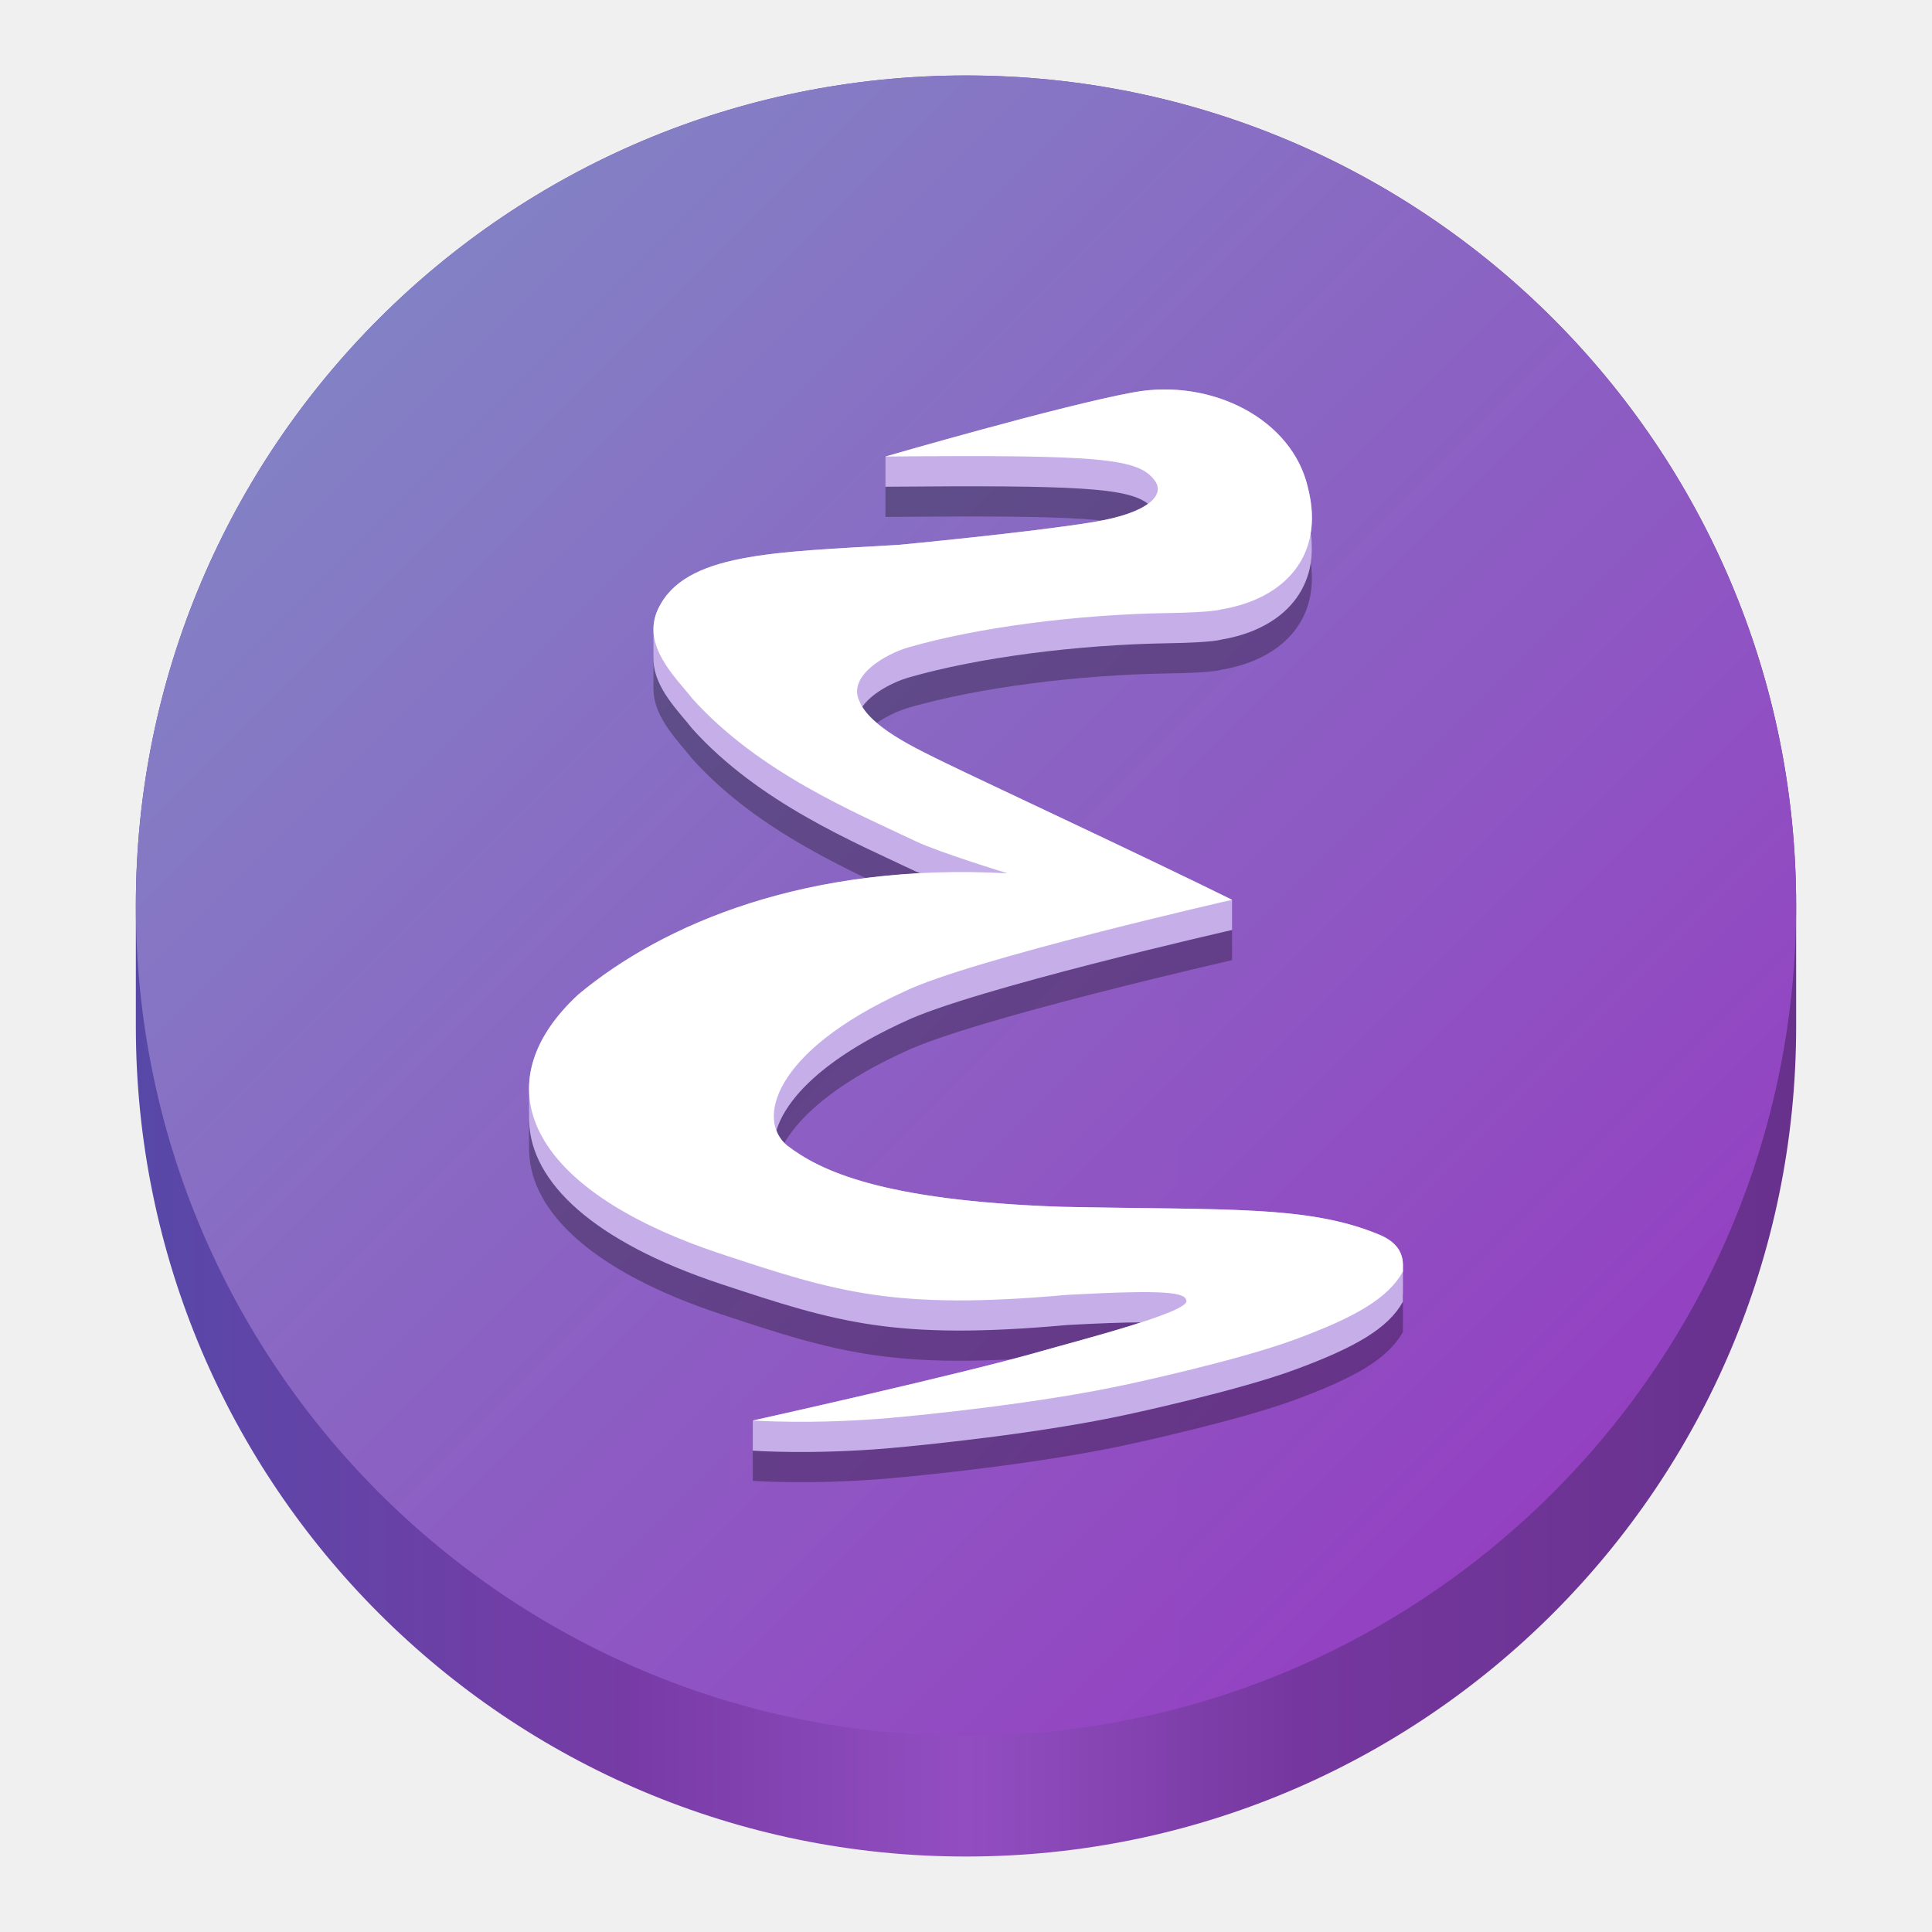
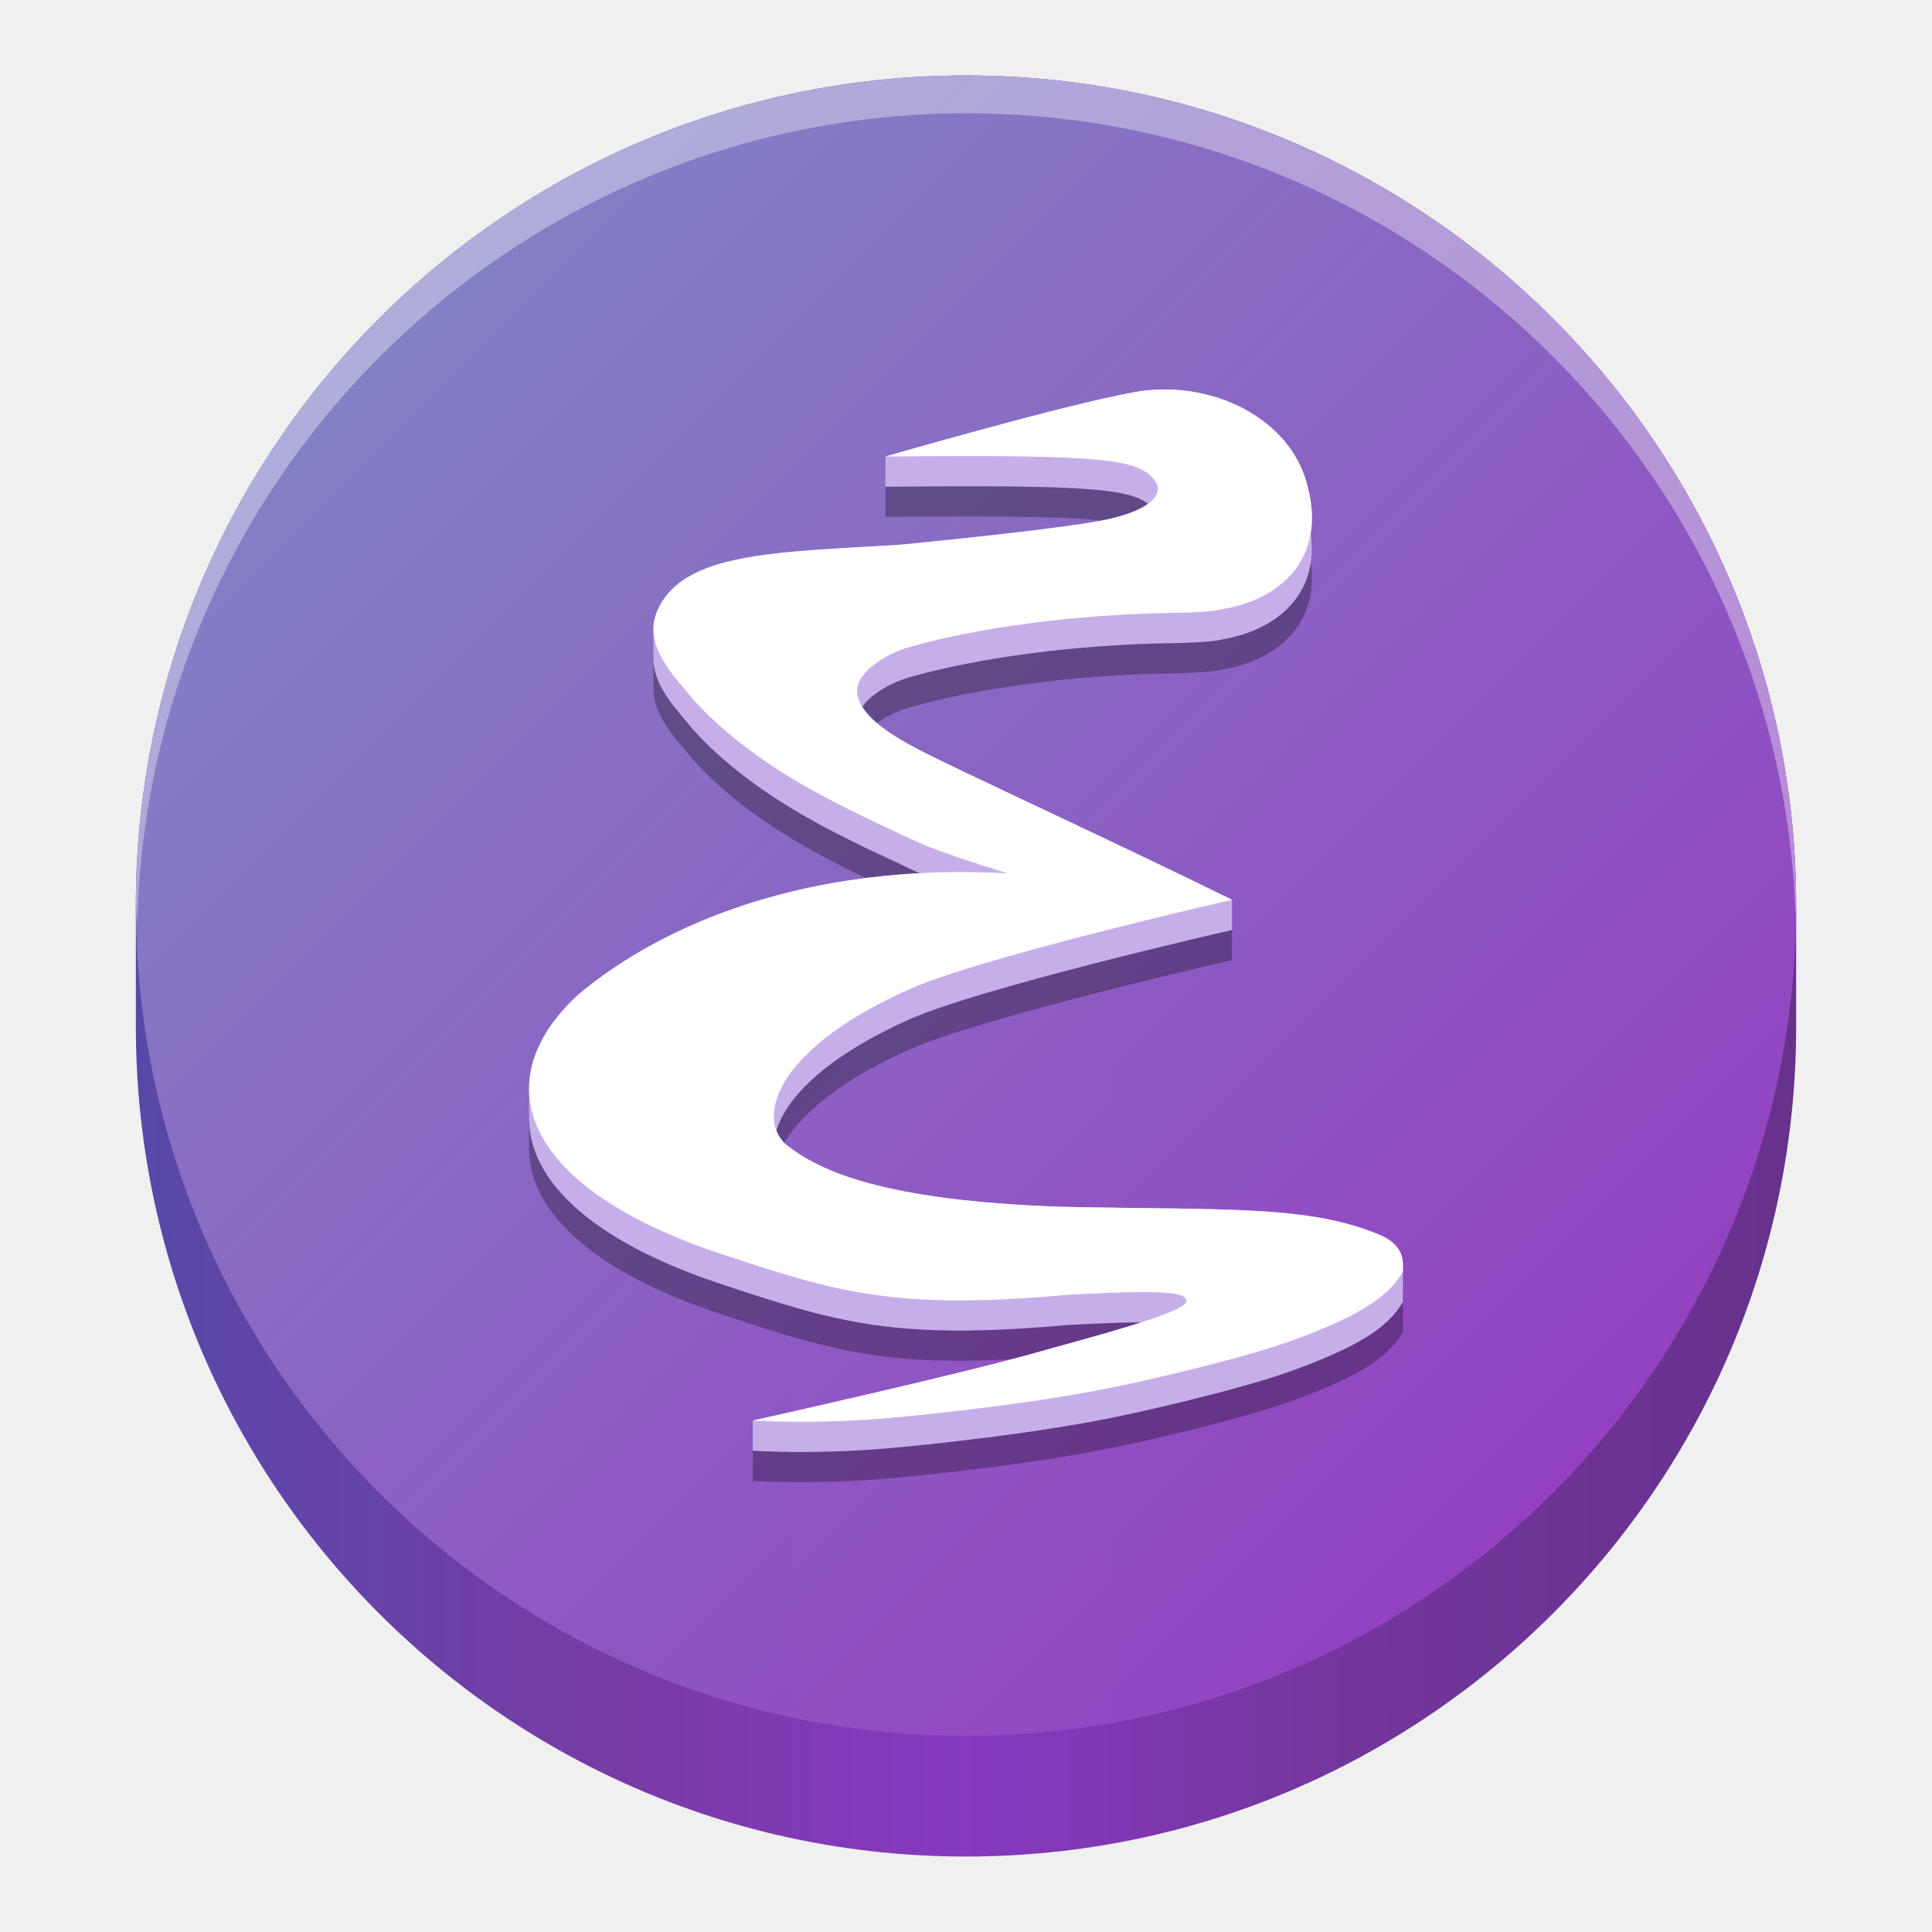
<svg xmlns="http://www.w3.org/2000/svg" xmlns:xlink="http://www.w3.org/1999/xlink" width="128" height="128" viewBox="0 0 128 128" version="1.1" id="svg5" xml:space="preserve">
  <defs id="defs2">
    <linearGradient id="linearGradient5042">
      <stop style="stop-color:#5748a7;stop-opacity:1;" offset="0" id="stop5038" />
      <stop style="stop-color:#783ba6;stop-opacity:1;" offset="0.3" id="stop12907" />
-       <stop style="stop-color:#924ec1;stop-opacity:1;" offset="0.5" id="stop7880" />
+       <stop style="stop-color:#8838c1;stop-opacity:1;" offset="0.5" id="stop7880" />
      <stop style="stop-color:#75379f;stop-opacity:1;" offset="0.7" id="stop12905" />
      <stop style="stop-color:#67318c;stop-opacity:1;" offset="1" id="stop5040" />
    </linearGradient>
    <linearGradient id="linearGradient623">
      <stop style="stop-color:#8381c5;stop-opacity:1" offset="0" id="stop619" />
      <stop style="stop-color:#953ec1;stop-opacity:0.996" offset="1" id="stop621" />
    </linearGradient>
    <linearGradient y2="236" x2="96" y1="236" x1="32" gradientTransform="translate(604.8168,170.5864)" gradientUnits="userSpaceOnUse" id="linearGradient1099" xlink:href="#linearGradient1036" />
    <linearGradient id="linearGradient1036">
      <stop id="stop1032" offset="0" style="stop-color:#d5d3cf;stop-opacity:1;" />
      <stop id="stop1034" offset="1" style="stop-color:#f6f5f4;stop-opacity:1" />
    </linearGradient>
    <radialGradient r="32" fy="-76" fx="-244" cy="-76" cx="-244" gradientTransform="matrix(0.8833333,0,0,0.8833333,-460.3502,463.1197)" gradientUnits="userSpaceOnUse" id="radialGradient1103" xlink:href="#linearGradient1069" />
    <linearGradient id="linearGradient1069">
      <stop id="stop1065" offset="0" style="stop-color:#d5d3cf;stop-opacity:1" />
      <stop id="stop1067-1" offset="1" style="stop-color:#949390;stop-opacity:1" />
    </linearGradient>
    <linearGradient gradientUnits="userSpaceOnUse" y2="232" x2="64" y1="262.5" x1="64" id="linearGradient1027" xlink:href="#linearGradient1025" gradientTransform="translate(-470.5864,432.8168)" />
    <linearGradient id="linearGradient1025">
      <stop id="stop1021" offset="0" style="stop-color:#9a9996;stop-opacity:1" />
      <stop id="stop1023" offset="1" style="stop-color:#77767b;stop-opacity:1" />
    </linearGradient>
    <clipPath clipPathUnits="userSpaceOnUse" id="clipPath1609-7">
      <path id="path1611-5" d="m 252,116 28,-28 v -8 h -36 v 36 z" style="fill:#e74747;stroke:none;stroke-width:0.25px;stroke-linecap:butt;stroke-linejoin:miter;stroke-opacity:1" />
    </clipPath>
    <radialGradient r="32" fy="-76" fx="-244" cy="-76" cx="-244" gradientTransform="matrix(0.8833333,0,0,0.8833333,-460.3502,463.1197)" gradientUnits="userSpaceOnUse" id="radialGradient1103-5" xlink:href="#linearGradient1069" />
    <clipPath clipPathUnits="userSpaceOnUse" id="clipPath1609-7-7">
      <path id="path1611-5-0" d="m 252,116 28,-28 v -8 h -36 v 36 z" style="fill:#e74747;stroke:none;stroke-width:0.25px;stroke-linecap:butt;stroke-linejoin:miter;stroke-opacity:1" />
    </clipPath>
    <clipPath clipPathUnits="userSpaceOnUse" id="clipPath744">
      <rect style="fill:#1e88e5;fill-opacity:1;stroke-width:0.265" id="rect746" width="541.867" height="541.867" x="0" y="1.5987212e-14" rx="79.375" ry="79.375" />
    </clipPath>
    <clipPath clipPathUnits="userSpaceOnUse" id="clipPath62">
      <rect style="fill:#1e88e5;fill-opacity:1;stroke-width:0.265" id="rect64" width="541.867" height="541.867" x="2.2507105e-05" y="-0.422" rx="79.375" ry="79.375" />
    </clipPath>
    <radialGradient r="32" fy="-76" fx="-244" cy="-76" cx="-244" gradientTransform="matrix(0.8833333,0,0,0.8833333,-460.3502,463.1197)" gradientUnits="userSpaceOnUse" id="radialGradient1103-6" xlink:href="#linearGradient1069" />
    <clipPath clipPathUnits="userSpaceOnUse" id="clipPath1609-7-2">
      <path id="path1611-5-3" d="m 252,116 28,-28 v -8 h -36 v 36 z" style="fill:#e74747;stroke:none;stroke-width:0.25px;stroke-linecap:butt;stroke-linejoin:miter;stroke-opacity:1" />
    </clipPath>
    <clipPath clipPathUnits="userSpaceOnUse" id="clipPath961">
      <rect style="fill:#00c853;stroke:none;stroke-width:0.529" id="rect963" width="541.867" height="541.867" x="1.4210855e-14" y="2.717972e-05" rx="79.375" ry="79.375" />
    </clipPath>
    <radialGradient r="32" fy="-76" fx="-244" cy="-76" cx="-244" gradientTransform="matrix(0.8833333,0,0,0.8833333,-460.3502,463.1197)" gradientUnits="userSpaceOnUse" id="radialGradient1103-56" xlink:href="#linearGradient1069" />
    <clipPath clipPathUnits="userSpaceOnUse" id="clipPath1440">
      <circle style="display:inline;opacity:1;vector-effect:none;fill:none;fill-opacity:1;stroke:#000000;stroke-width:2;stroke-linecap:butt;stroke-linejoin:miter;stroke-miterlimit:4;stroke-dasharray:none;stroke-dashoffset:0;stroke-opacity:1;marker:none;marker-start:none;marker-mid:none;marker-end:none;paint-order:normal;enable-background:new" id="circle1442" cx="-134.35" cy="193.747" r="24" transform="rotate(-45)" />
    </clipPath>
    <clipPath clipPathUnits="userSpaceOnUse" id="clipPath1430">
      <circle style="display:inline;opacity:1;vector-effect:none;fill:none;fill-opacity:1;stroke:#000000;stroke-width:2;stroke-linecap:butt;stroke-linejoin:miter;stroke-miterlimit:4;stroke-dasharray:none;stroke-dashoffset:0;stroke-opacity:1;marker:none;marker-start:none;marker-mid:none;marker-end:none;paint-order:normal;enable-background:new" id="circle1432" cx="12" cy="232" r="24" />
    </clipPath>
    <clipPath clipPathUnits="userSpaceOnUse" id="clipPath1440-9">
      <circle style="display:inline;opacity:1;vector-effect:none;fill:none;fill-opacity:1;stroke:#000000;stroke-width:2;stroke-linecap:butt;stroke-linejoin:miter;stroke-miterlimit:4;stroke-dasharray:none;stroke-dashoffset:0;stroke-opacity:1;marker:none;marker-start:none;marker-mid:none;marker-end:none;paint-order:normal;enable-background:new" id="circle1442-5" cx="-134.35" cy="193.747" r="24" transform="rotate(-45)" />
    </clipPath>
    <clipPath clipPathUnits="userSpaceOnUse" id="clipPath1430-1">
      <circle style="display:inline;opacity:1;vector-effect:none;fill:none;fill-opacity:1;stroke:#000000;stroke-width:2;stroke-linecap:butt;stroke-linejoin:miter;stroke-miterlimit:4;stroke-dasharray:none;stroke-dashoffset:0;stroke-opacity:1;marker:none;marker-start:none;marker-mid:none;marker-end:none;paint-order:normal;enable-background:new" id="circle1432-8" cx="12" cy="232" r="24" />
    </clipPath>
    <clipPath clipPathUnits="userSpaceOnUse" id="clipPath2024">
      <rect style="opacity:1;vector-effect:none;fill:#63452c;fill-opacity:1;stroke:none;stroke-width:4;stroke-linecap:round;stroke-linejoin:round;stroke-miterlimit:4;stroke-dasharray:none;stroke-dashoffset:0;stroke-opacity:1" id="rect2026" width="74" height="98" x="6" y="196" />
    </clipPath>
    <linearGradient id="linearGradient914">
      <stop id="stop910" offset="0" style="stop-color:#f6f5f4;stop-opacity:0.437" />
      <stop id="stop912" offset="1" style="stop-color:#deddda;stop-opacity:0;" />
    </linearGradient>
    <radialGradient gradientTransform="matrix(2.608696,0,0,1.841036,-102.9565,-748.9467)" gradientUnits="userSpaceOnUse" r="46" fy="296" fx="64" cy="296" cx="64" id="radialGradient916" xlink:href="#linearGradient914" />
    <clipPath clipPathUnits="userSpaceOnUse" id="clipPath11543">
      <rect style="fill:#f0c04e;fill-opacity:1;stroke:none;stroke-width:0.529" id="rect11545" width="541.867" height="541.867" x="1.4746095e-06" y="6.4330168e-05" rx="79.375" ry="79.375" />
    </clipPath>
    <style id="style374">.cls-1{fill:url(#linear-gradient);}.cls-2{opacity:0.35;fill:url(#radial-gradient);}.cls-2,.cls-4{isolation:isolate;}.cls-3{fill:url(#linear-gradient-2);}.cls-4{opacity:0.41;fill:url(#radial-gradient-2);}.cls-5{fill:url(#radial-gradient-3);}.cls-6{fill:url(#radial-gradient-4);}</style>
    <linearGradient id="linear-gradient" x1="63.33" y1="84.03" x2="241.67" y2="84.03" gradientTransform="matrix(1,0,0,-1,0,266)" gradientUnits="userSpaceOnUse">
      <stop offset="0" stop-color="#0c59a4" id="stop376" />
      <stop offset="1" stop-color="#114a8b" id="stop378" />
    </linearGradient>
    <radialGradient id="radial-gradient" cx="161.83" cy="68.91" r="95.38" gradientTransform="matrix(1,0,0,-0.95,0,248.84)" gradientUnits="userSpaceOnUse">
      <stop offset="0.72" stop-opacity="0" id="stop381" />
      <stop offset="0.95" stop-opacity="0.53" id="stop383" />
      <stop offset="1" id="stop385" />
    </radialGradient>
    <linearGradient id="linear-gradient-2" x1="157.35" y1="161.39" x2="45.96" y2="40.06" gradientTransform="matrix(1,0,0,-1,0,266)" gradientUnits="userSpaceOnUse">
      <stop offset="0" stop-color="#1b9de2" id="stop388" />
      <stop offset="0.16" stop-color="#1595df" id="stop390" />
      <stop offset="0.67" stop-color="#0680d7" id="stop392" />
      <stop offset="1" stop-color="#0078d4" id="stop394" />
    </linearGradient>
    <radialGradient id="radial-gradient-2" cx="-340.29" cy="62.99" r="143.24" gradientTransform="matrix(0.15,-0.99,-0.8,-0.12,176.64,-125.4)" gradientUnits="userSpaceOnUse">
      <stop offset="0.76" stop-opacity="0" id="stop397" />
      <stop offset="0.95" stop-opacity="0.5" id="stop399" />
      <stop offset="1" id="stop401" />
    </radialGradient>
    <radialGradient id="radial-gradient-3" cx="113.37" cy="570.21" r="202.43" gradientTransform="matrix(-0.04,1,2.13,0.08,-1179.54,-106.69)" gradientUnits="userSpaceOnUse">
      <stop offset="0" stop-color="#35c1f1" id="stop404" />
      <stop offset="0.11" stop-color="#34c1ed" id="stop406" />
      <stop offset="0.23" stop-color="#2fc2df" id="stop408" />
      <stop offset="0.31" stop-color="#2bc3d2" id="stop410" />
      <stop offset="0.67" stop-color="#36c752" id="stop412" />
    </radialGradient>
    <radialGradient id="radial-gradient-4" cx="376.52" cy="567.97" r="97.34" gradientTransform="matrix(0.28,0.96,0.78,-0.23,-303.76,-148.5)" gradientUnits="userSpaceOnUse">
      <stop offset="0" stop-color="#66eb6e" id="stop415" />
      <stop offset="1" stop-color="#66eb6e" stop-opacity="0" id="stop417" />
    </radialGradient>
    <clipPath clipPathUnits="userSpaceOnUse" id="clipPath1260">
      <rect style="fill:#bbdefb;fill-opacity:1;stroke:none;stroke-width:0.529" id="rect1262" width="541.867" height="541.867" x="2.9492187e-06" y="3.9968629e-05" rx="79.375" ry="79.375" />
    </clipPath>
    <clipPath clipPathUnits="userSpaceOnUse" id="clipPath16285">
      <rect style="fill:#bbdefb;fill-opacity:1;stroke:none;stroke-width:0.529" id="rect16287" width="541.867" height="541.867" x="0" y="6.4807005e-05" rx="79.375" ry="79.375" />
    </clipPath>
    <clipPath clipPathUnits="userSpaceOnUse" id="clipPath990">
      <rect style="fill:#bbdefb;fill-opacity:1;stroke:none;stroke-width:0.529" id="rect992" width="487.68" height="487.68" x="27.093" y="27.093" rx="71.438" ry="71.438" />
    </clipPath>
    <linearGradient id="linearGradient4292">
      <stop id="stop4294" offset="0" style="stop-color:#411f5d;stop-opacity:1" />
      <stop id="stop4296" offset="1" style="stop-color:#5b2a85;stop-opacity:1" />
    </linearGradient>
    <linearGradient id="linearGradient4284">
      <stop offset="0" style="stop-color:#8381c5;stop-opacity:1" id="stop4286" />
      <stop id="stop4290" style="stop-color:#7e55b3;stop-opacity:0.996" offset="0.566" />
      <stop offset="1" style="stop-color:#a52ecb;stop-opacity:0.992" id="stop4288" />
    </linearGradient>
    <linearGradient id="linearGradient4898">
      <stop id="stop4278" style="stop-color:#bab8db;stop-opacity:1" offset="0" />
      <stop id="stop4280" style="stop-color:#5955a9;stop-opacity:0.992" offset="1" />
    </linearGradient>
    <linearGradient id="linearGradient3294">
      <stop offset="0" style="stop-color:#6376e6;stop-opacity:1" id="stop3296" />
      <stop offset="0.501" style="stop-color:#222989;stop-opacity:1" id="stop3302" />
      <stop offset="1" style="stop-color:#00003d;stop-opacity:1" id="stop3298" />
    </linearGradient>
    <linearGradient id="linearGradient3284">
      <stop offset="0" style="stop-color:#000000;stop-opacity:1" id="stop3286" />
      <stop offset="0.848" style="stop-color:#000000;stop-opacity:0.498" id="stop3292" />
      <stop offset="1" style="stop-color:#000000;stop-opacity:0" id="stop3288" />
    </linearGradient>
    <linearGradient id="linearGradient3274">
      <stop offset="0" style="stop-color:#000000;stop-opacity:1" id="stop3276" />
      <stop offset="1" style="stop-color:#000000;stop-opacity:0" id="stop3278" />
    </linearGradient>
    <linearGradient id="linearGradient3242">
      <stop offset="0" style="stop-color:#282828;stop-opacity:1" id="stop3244" />
      <stop offset="0.393" style="stop-color:#808080;stop-opacity:1" id="stop3252" />
      <stop offset="1" style="stop-color:#d9d9d9;stop-opacity:1" id="stop3246" />
    </linearGradient>
    <linearGradient id="linearGradient3202">
      <stop offset="0" style="stop-color:#2b2b2b;stop-opacity:1" id="stop3204" />
      <stop offset="0.5" style="stop-color:#828383;stop-opacity:1" id="stop3250" />
      <stop offset="1" style="stop-color:#dadbdb;stop-opacity:1" id="stop3206" />
    </linearGradient>
    <linearGradient id="linearGradient4966">
      <stop offset="0" style="stop-color:#b6b3d8;stop-opacity:1" id="stop4968" />
      <stop offset="1" style="stop-color:#b6b3d8;stop-opacity:0" id="stop4970" />
    </linearGradient>
    <linearGradient id="linearGradient4876">
      <stop offset="0" style="stop-color:#d3d2e8;stop-opacity:1" id="stop4878" />
      <stop offset="1" style="stop-color:#5955a9;stop-opacity:0.992" id="stop4880" />
    </linearGradient>
    <radialGradient gradientTransform="matrix(0.6817439,0,0,0.5905355,-3.852371,-28.93527)" gradientUnits="userSpaceOnUse" xlink:href="#linearGradient4898" id="radialGradient4892" fy="-108.969" fx="20.952" r="266.765" cy="-108.969" cx="20.952" />
    <radialGradient gradientTransform="matrix(1,0,0,0.1854103,0,383.8849)" gradientUnits="userSpaceOnUse" xlink:href="#linearGradient3274" id="radialGradient4944" fy="471.262" fx="233.888" r="170.494" cy="471.262" cx="233.888" />
    <radialGradient gradientTransform="matrix(1,0,0,0.9121621,0,32.65495)" gradientUnits="userSpaceOnUse" xlink:href="#linearGradient4966" id="radialGradient4972" fy="371.764" fx="299.701" r="76.696" cy="371.764" cx="299.701" />
    <radialGradient gradientTransform="matrix(0.414705,0.3300575,-0.5059004,0.6356454,346.9531,49.47959)" gradientUnits="userSpaceOnUse" xlink:href="#linearGradient3202" id="radialGradient3210" fy="390.452" fx="289.441" r="17.677" cy="390.452" cx="289.441" />
    <radialGradient gradientTransform="matrix(0.414705,0.3300575,-0.5059004,0.6356454,448.4101,-65.39807)" gradientUnits="userSpaceOnUse" xlink:href="#linearGradient3202" id="radialGradient3238" fy="382.148" fx="283.507" r="17.677" cy="382.148" cx="283.507" />
    <radialGradient gradientTransform="matrix(-6.5565014e-2,-5.9721765e-2,1.687102,-1.85217,171.9077,540.5147)" gradientUnits="userSpaceOnUse" xlink:href="#linearGradient3242" id="radialGradient3248" fy="181.19" fx="418.456" r="63.069" cy="181.19" cx="418.456" />
    <radialGradient gradientTransform="matrix(0.4055116,-3.3440123e-2,0.1034174,4.398869,177.2325,-1191.665)" gradientUnits="userSpaceOnUse" xlink:href="#linearGradient3274" id="radialGradient3268" fy="357.336" fx="354.517" r="33.712" cy="357.336" cx="354.517" />
    <radialGradient gradientTransform="matrix(-0.1339874,-0.1146812,0.3079048,-0.3597394,444.2359,395.0385)" gradientUnits="userSpaceOnUse" xlink:href="#linearGradient3274" id="radialGradient3280" fy="223.555" fx="510.585" r="132.283" cy="223.555" cx="510.585" />
    <radialGradient gradientTransform="matrix(-1.249757,1.37983,-9.6289463e-2,-7.2974479e-2,674.3826,-70.59068)" gradientUnits="userSpaceOnUse" xlink:href="#linearGradient3284" id="radialGradient3290" fy="-158.178" fx="284.467" r="110.297" cy="-158.178" cx="284.467" />
    <radialGradient gradientTransform="matrix(-0.1008165,-8.0872321e-2,1.074531,-1.339525,13.84329,784.7929)" gradientUnits="userSpaceOnUse" xlink:href="#linearGradient3294" id="radialGradient3300" fy="356.623" fx="425.51" r="143.342" cy="356.623" cx="425.51" />
    <filter height="1.106" y="-0.053" width="1.107" x="-0.054" id="filter4350" style="color-interpolation-filters:sRGB">
      <feGaussianBlur id="feGaussianBlur4352" stdDeviation="8.785" />
    </filter>
    <linearGradient y2="300.74" x2="236.614" y1="-161.851" x1="-122.202" spreadMethod="pad" gradientTransform="matrix(0.1759511,0,0,0.1667539,-57.8909,62.66844)" gradientUnits="userSpaceOnUse" id="linearGradient4245" xlink:href="#linearGradient4284" />
    <linearGradient y2="66.018" x2="173.945" y1="396.607" x1="447.809" gradientTransform="matrix(0.1987019,0,0,0.1987019,-106.8135,12.78277)" gradientUnits="userSpaceOnUse" id="linearGradient4247" xlink:href="#linearGradient4292" />
    <linearGradient xlink:href="#linearGradient623" id="linearGradient625" x1="25.109" y1="21.109" x2="106.685" y2="102.685" gradientUnits="userSpaceOnUse" />
    <linearGradient xlink:href="#linearGradient5042" id="linearGradient5044" x1="9" y1="115" x2="119" y2="115" gradientUnits="userSpaceOnUse" />
  </defs>
  <g id="layer2">
    <path id="circle1035" style="fill:url(#linearGradient5044);fill-opacity:1" d="M 64 5 A 55 55 0 0 0 9 60 L 9 68 A 55 55 0 0 0 64 123 A 55 55 0 0 0 119 68 L 119 60 A 55 55 0 0 0 64 5 z " />
    <circle style="fill:url(#linearGradient625);fill-opacity:1;stroke-width:1" id="path953" cx="64" cy="60" r="55" />
    <text xml:space="preserve" style="font-style:normal;font-variant:normal;font-weight:normal;font-stretch:normal;font-size:40px;line-height:1.25;font-family:'DejaVu Math TeX Gyre';-inkscape-font-specification:'DejaVu Math TeX Gyre';fill:#000000;fill-opacity:1;stroke:none" x="57.303" y="70.245" id="text3441">
      <tspan id="tspan3439" x="57.303" y="70.245" />
    </text>
    <text xml:space="preserve" style="font-size:40px;line-height:1.25;font-family:Caladea;-inkscape-font-specification:Caladea" x="43.169" y="70.812" id="text13903">
      <tspan id="tspan13901" x="43.169" y="70.812" />
    </text>
    <rect style="display:none;fill:none;stroke-width:0.201" id="rect4772" y="12.315" x="-107.39" height="103.091" width="103.091" />
    <g style="display:none" id="g4788" transform="matrix(0.2013497,0,0,0.2013497,-107.4245,12.27435)">
      <g style="display:inline" id="g4790" />
    </g>
    <g style="display:none" id="g4806" transform="matrix(0.2013497,0,0,0.2013497,-107.4245,12.27435)">
      <g style="display:inline" id="g4808">
        <path style="display:none;fill:#050505" id="path4810" d="m 349.098,256.651 c -0.265,-0.254 37.637,27.605 39.421,25.012 6.362,-9.252 82.046,-93.137 84.784,-116.236 0.242,-2.003 -0.516,-4.096 -0.516,-4.096 0,0 -1.19,-0.144 -6.325,-4.314 -2.692,-2.192 -5.483,-4.581 -5.483,-4.581 -16.054,0.998 -57.885,41.559 -111.062,103.568" />
      </g>
    </g>
    <g id="g14621" transform="translate(2.4e-5,-3.195191)">
      <path id="path14616" style="fill:#000000;fill-opacity:0.3;fill-rule:evenodd;stroke:#000000;stroke-width:0;stroke-linecap:butt;stroke-linejoin:miter;stroke-miterlimit:4;stroke-dasharray:none;stroke-opacity:1" d="m 77.047,30.998 c -0.64,0.007 -1.285,0.067 -1.926,0.184 -4.826,0.88 -16.457,4.26 -16.457,4.26 v 2 c 12.653,-0.11 16.031,0.064 17.393,1.131 -0.646,0.474 -1.807,0.915 -3.658,1.217 -4.175,0.682 -12.852,1.504 -12.852,1.504 -8.325,0.494 -14.189,0.526 -15.947,4.25 -0.242,0.512 -0.322,1.01 -0.297,1.492 l -0.01,-0.002 v 1.846 0.074 l 0.006,0.004 c 0.048,1.842 1.733,3.437 2.566,4.516 4.398,4.891 10.749,7.528 14.838,9.471 0.065,0.031 0.196,0.076 0.271,0.109 -10.29,0.537 -17.904,4.058 -22.664,8.035 -2.19,2.025 -3.29,4.185 -3.258,6.322 h -0.002 v 2.076 l 0.008,0.002 c 0.113,4.03 4.253,7.975 12.717,10.779 7.682,2.545 11.493,3.743 22.951,2.711 2.176,-0.117 3.712,-0.169 4.863,-0.174 -2.335,0.758 -5.355,1.549 -6.553,1.895 -5.272,1.521 -19.093,4.593 -19.162,4.607 v 2 c 0,0 3.975,0.281 9.088,-0.17 2.071,-0.182 9.931,-0.955 15.809,-2.244 0,0 7.166,-1.533 11,-2.945 4.011,-1.478 6.193,-2.734 7.176,-4.512 -0.011,-0.097 0.001,-0.263 -0.004,-0.465 l 0.006,-0.002 v -1.957 c -0.008,-0.553 -0.161,-1.426 -1.549,-2.008 -4.729,-1.984 -10.215,-1.625 -21.068,-1.855 -12.036,-0.414 -16.039,-2.428 -18.172,-4.051 -0.328,-0.264 -0.566,-0.61 -0.717,-1.01 0.627,-2.073 3.082,-4.738 8.463,-7.201 4.414,-2.136 21.721,-6.078 21.721,-6.078 v -2 c -5.828,-2.881 -16.696,-7.945 -18.93,-9.039 -1.807,-0.884 -4.609,-2.181 -5.568,-3.748 0.656,-0.942 2.105,-1.664 3.061,-1.938 4.66,-1.344 11.239,-2.18 17.227,-2.273 3.01,-0.047 3.498,-0.242 3.498,-0.242 3.856,-0.64 6.483,-3.137 5.928,-7.092 0.138,-0.88 0.093,-1.86 -0.18,-2.938 -0.895,-4.019 -5.136,-6.588 -9.615,-6.541 z" />
      <path id="path13806" style="fill:#c6afe9;fill-opacity:1;fill-rule:evenodd;stroke:#000000;stroke-width:0;stroke-linecap:butt;stroke-linejoin:miter;stroke-miterlimit:4;stroke-dasharray:none;stroke-opacity:1" d="m 77.047,28.998 c -0.64,0.007 -1.285,0.067 -1.926,0.184 -4.826,0.88 -16.457,4.26 -16.457,4.26 v 2 c 12.653,-0.11 16.031,0.064 17.393,1.131 -0.646,0.474 -1.807,0.915 -3.658,1.217 -4.175,0.682 -12.852,1.504 -12.852,1.504 -8.325,0.494 -14.189,0.526 -15.947,4.25 -0.242,0.512 -0.322,1.01 -0.297,1.492 l -0.01,-0.002 v 1.846 0.074 l 0.006,0.004 c 0.048,1.842 1.733,3.437 2.566,4.516 4.398,4.891 10.749,7.528 14.838,9.471 0.065,0.031 0.196,0.076 0.271,0.109 -10.29,0.537 -17.904,4.058 -22.664,8.035 -2.19,2.025 -3.29,4.185 -3.258,6.322 h -0.002 v 2.076 l 0.008,0.002 c 0.113,4.03 4.253,7.975 12.717,10.779 7.682,2.545 11.493,3.743 22.951,2.711 2.176,-0.117 3.712,-0.169 4.863,-0.174 -2.335,0.758 -5.355,1.549 -6.553,1.895 -5.272,1.521 -19.093,4.593 -19.162,4.607 v 2 c 0,0 3.975,0.281 9.088,-0.17 2.071,-0.182 9.931,-0.955 15.809,-2.244 0,0 7.166,-1.533 11,-2.945 4.011,-1.478 6.193,-2.734 7.176,-4.512 -0.011,-0.097 0.001,-0.263 -0.004,-0.465 l 0.006,-0.002 v -1.957 c -0.008,-0.553 -0.161,-1.426 -1.549,-2.008 -4.729,-1.984 -10.215,-1.625 -21.068,-1.855 -12.036,-0.414 -16.039,-2.428 -18.172,-4.051 -0.328,-0.264 -0.566,-0.61 -0.717,-1.01 0.627,-2.073 3.082,-4.738 8.463,-7.201 4.414,-2.136 21.721,-6.078 21.721,-6.078 v -2 c -5.828,-2.881 -16.696,-7.945 -18.93,-9.039 -1.807,-0.884 -4.609,-2.181 -5.568,-3.748 0.656,-0.942 2.105,-1.664 3.061,-1.938 4.66,-1.344 11.239,-2.18 17.227,-2.273 3.01,-0.047 3.498,-0.242 3.498,-0.242 3.856,-0.64 6.483,-3.137 5.928,-7.092 0.138,-0.88 0.093,-1.86 -0.18,-2.938 -0.895,-4.019 -5.136,-6.588 -9.615,-6.541 z" />
      <path d="m 49.875,97.306 c 0,0 3.974,0.281 9.087,-0.169 2.071,-0.182 9.932,-0.955 15.809,-2.244 0,0 7.166,-1.534 11,-2.946 4.011,-1.478 6.194,-2.733 7.177,-4.511 -0.043,-0.364 0.303,-1.656 -1.547,-2.432 -4.729,-1.984 -10.214,-1.625 -21.068,-1.855 -12.036,-0.414 -16.04,-2.428 -18.173,-4.051 -2.045,-1.646 -1.017,-6.2 7.747,-10.211 4.414,-2.136 21.72,-6.078 21.72,-6.078 -5.828,-2.881 -16.696,-7.945 -18.93,-9.039 -1.959,-0.959 -5.095,-2.403 -5.774,-4.151 -0.771,-1.677 1.82,-3.122 3.267,-3.536 4.66,-1.344 11.239,-2.18 17.226,-2.273 3.01,-0.047 3.498,-0.241 3.498,-0.241 4.153,-0.689 6.886,-3.53 5.747,-8.03 -1.023,-4.593 -6.415,-7.292 -11.54,-6.357 -4.826,0.88 -16.458,4.259 -16.458,4.259 14.378,-0.124 16.784,0.116 17.859,1.618 0.635,0.887 -0.288,2.104 -4.123,2.731 -4.175,0.682 -12.852,1.503 -12.852,1.503 -8.325,0.494 -14.189,0.527 -15.948,4.251 -1.149,2.433 1.225,4.583 2.266,5.93 4.398,4.891 10.75,7.528 14.838,9.471 1.538,0.731 6.052,2.111 6.052,2.111 -13.265,-0.73 -22.833,3.344 -28.446,8.033 -6.348,5.872 -3.54,12.871 9.466,17.181 7.682,2.545 11.492,3.742 22.95,2.711 6.749,-0.364 7.813,-0.147 7.88,0.407 0.095,0.78 -7.496,2.717 -9.569,3.314 -5.272,1.521 -19.094,4.592 -19.163,4.607 z" id="path4237" style="fill:#ffffff;fill-opacity:1;fill-rule:evenodd;stroke:#000000;stroke-width:0;stroke-linecap:butt;stroke-linejoin:miter;stroke-miterlimit:4;stroke-dasharray:none;stroke-opacity:1" />
    </g>
+     <path id="circle1145" style="fill:#ffffff;fill-opacity:0.354;stroke-width:1" d="M 64 5 A 55 55 0 0 0 9 60 A 55 55 0 0 0 9.09 61.252 A 55 55 0 0 1 64 7.504 A 55 55 0 0 1 118.955 60.641 A 55 55 0 0 0 119 60 A 55 55 0 0 0 64 5 z " />
  </g>
</svg>
